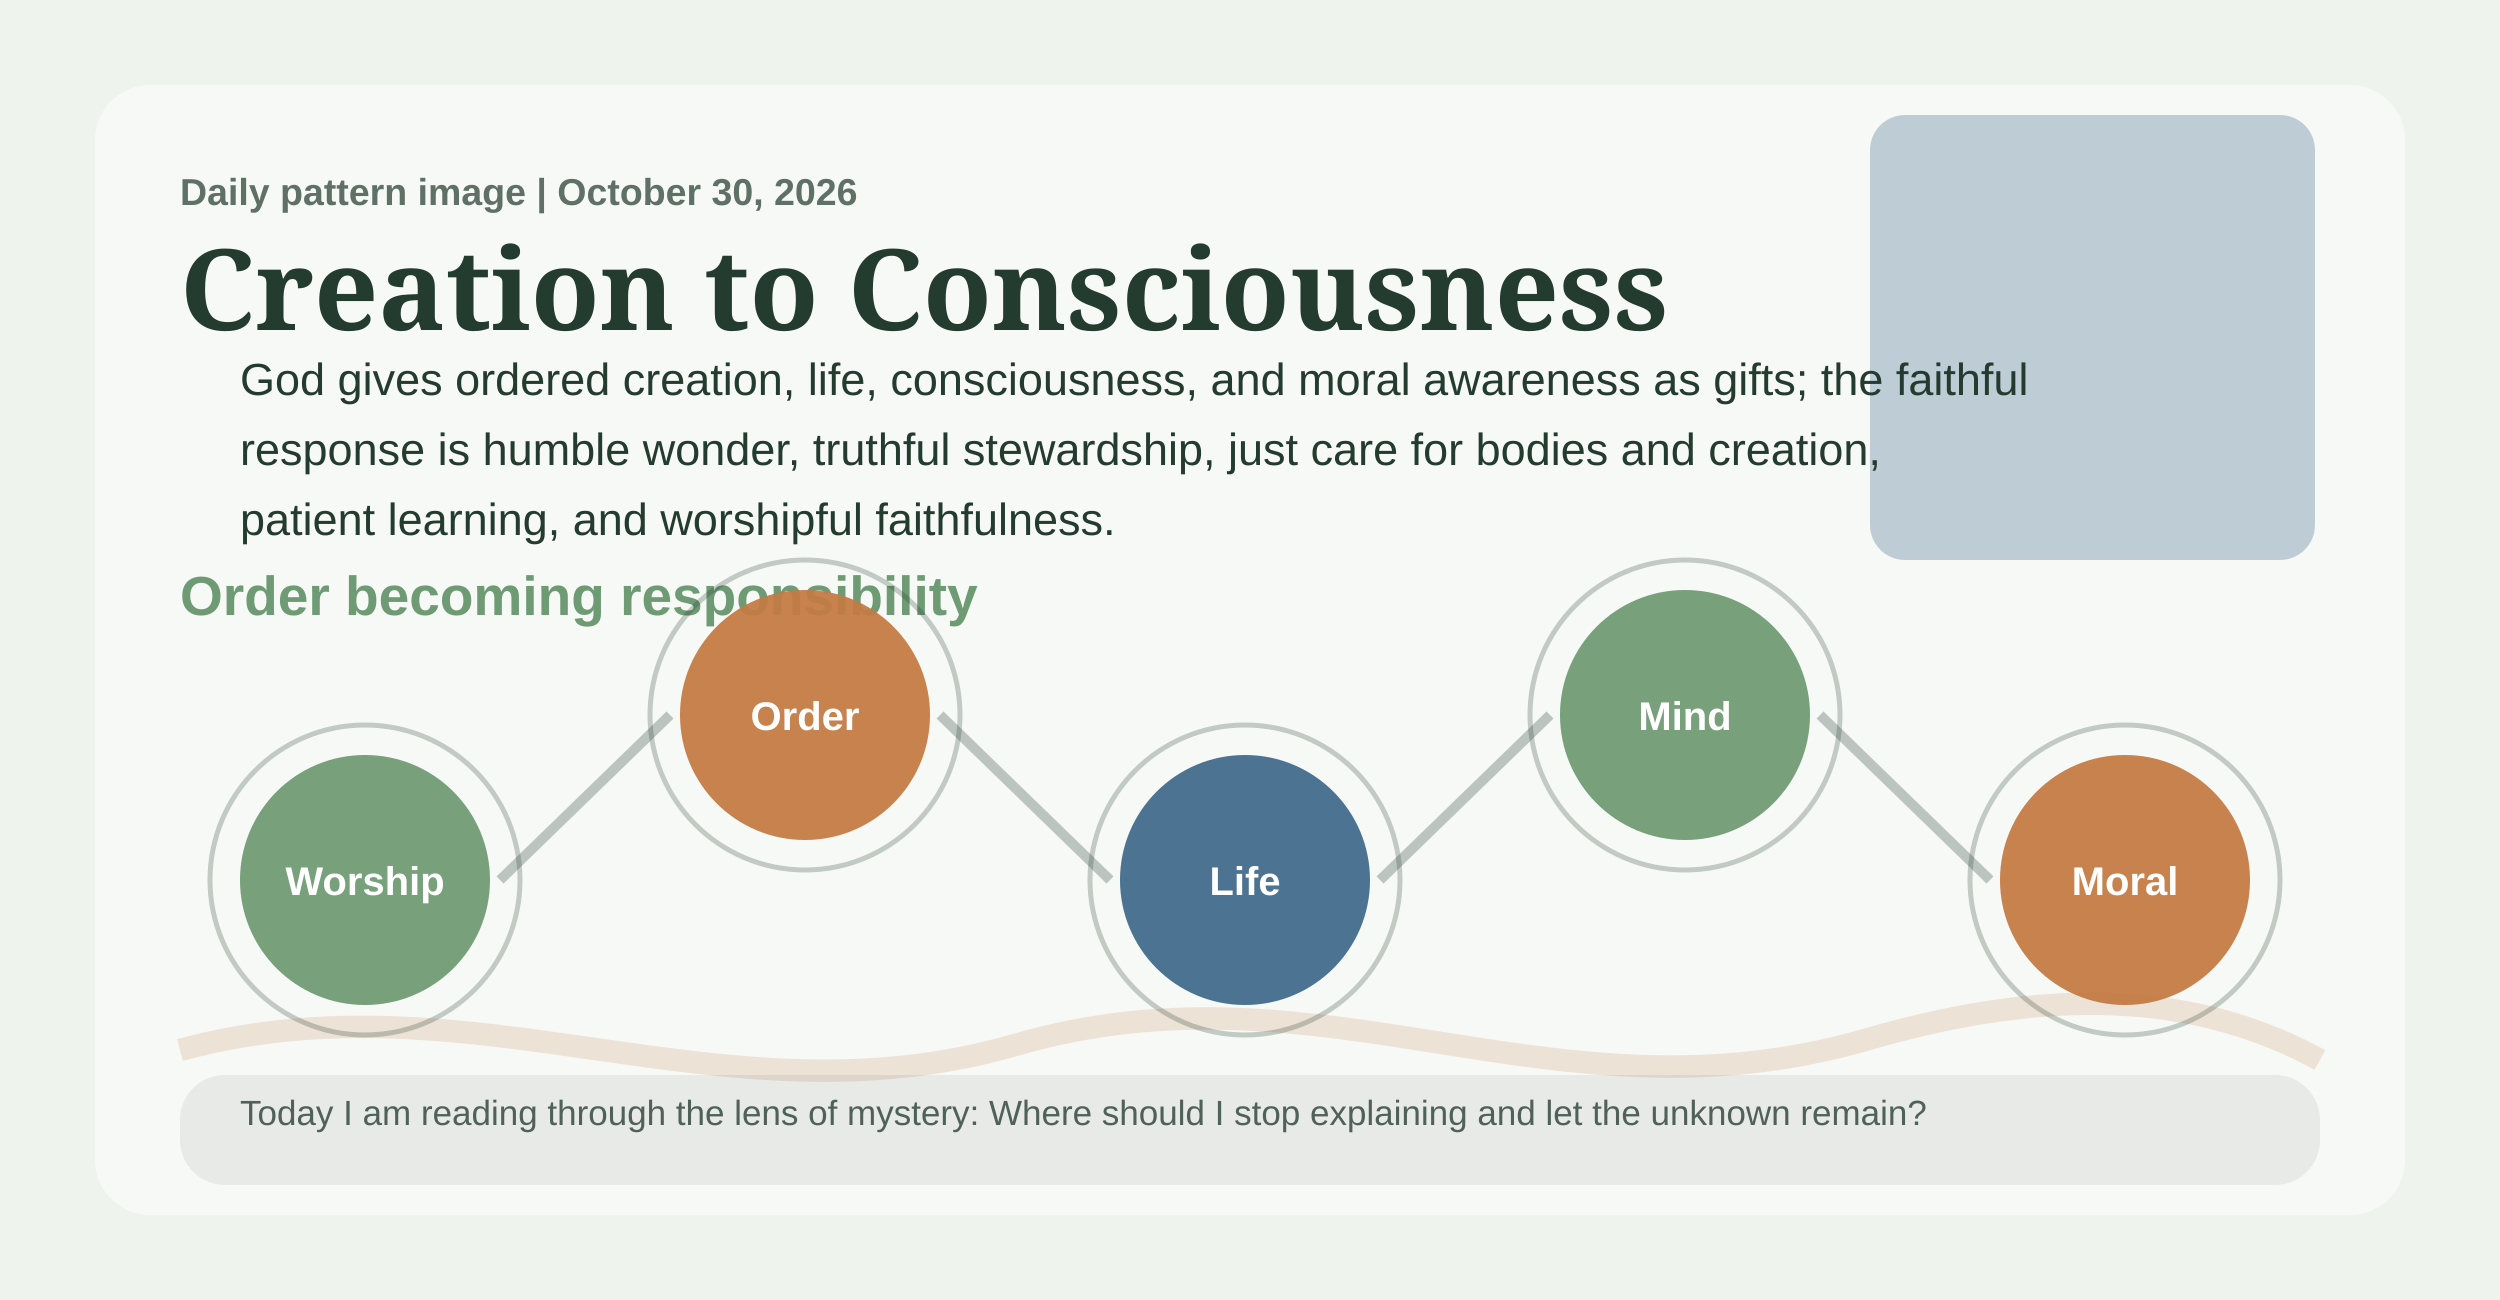
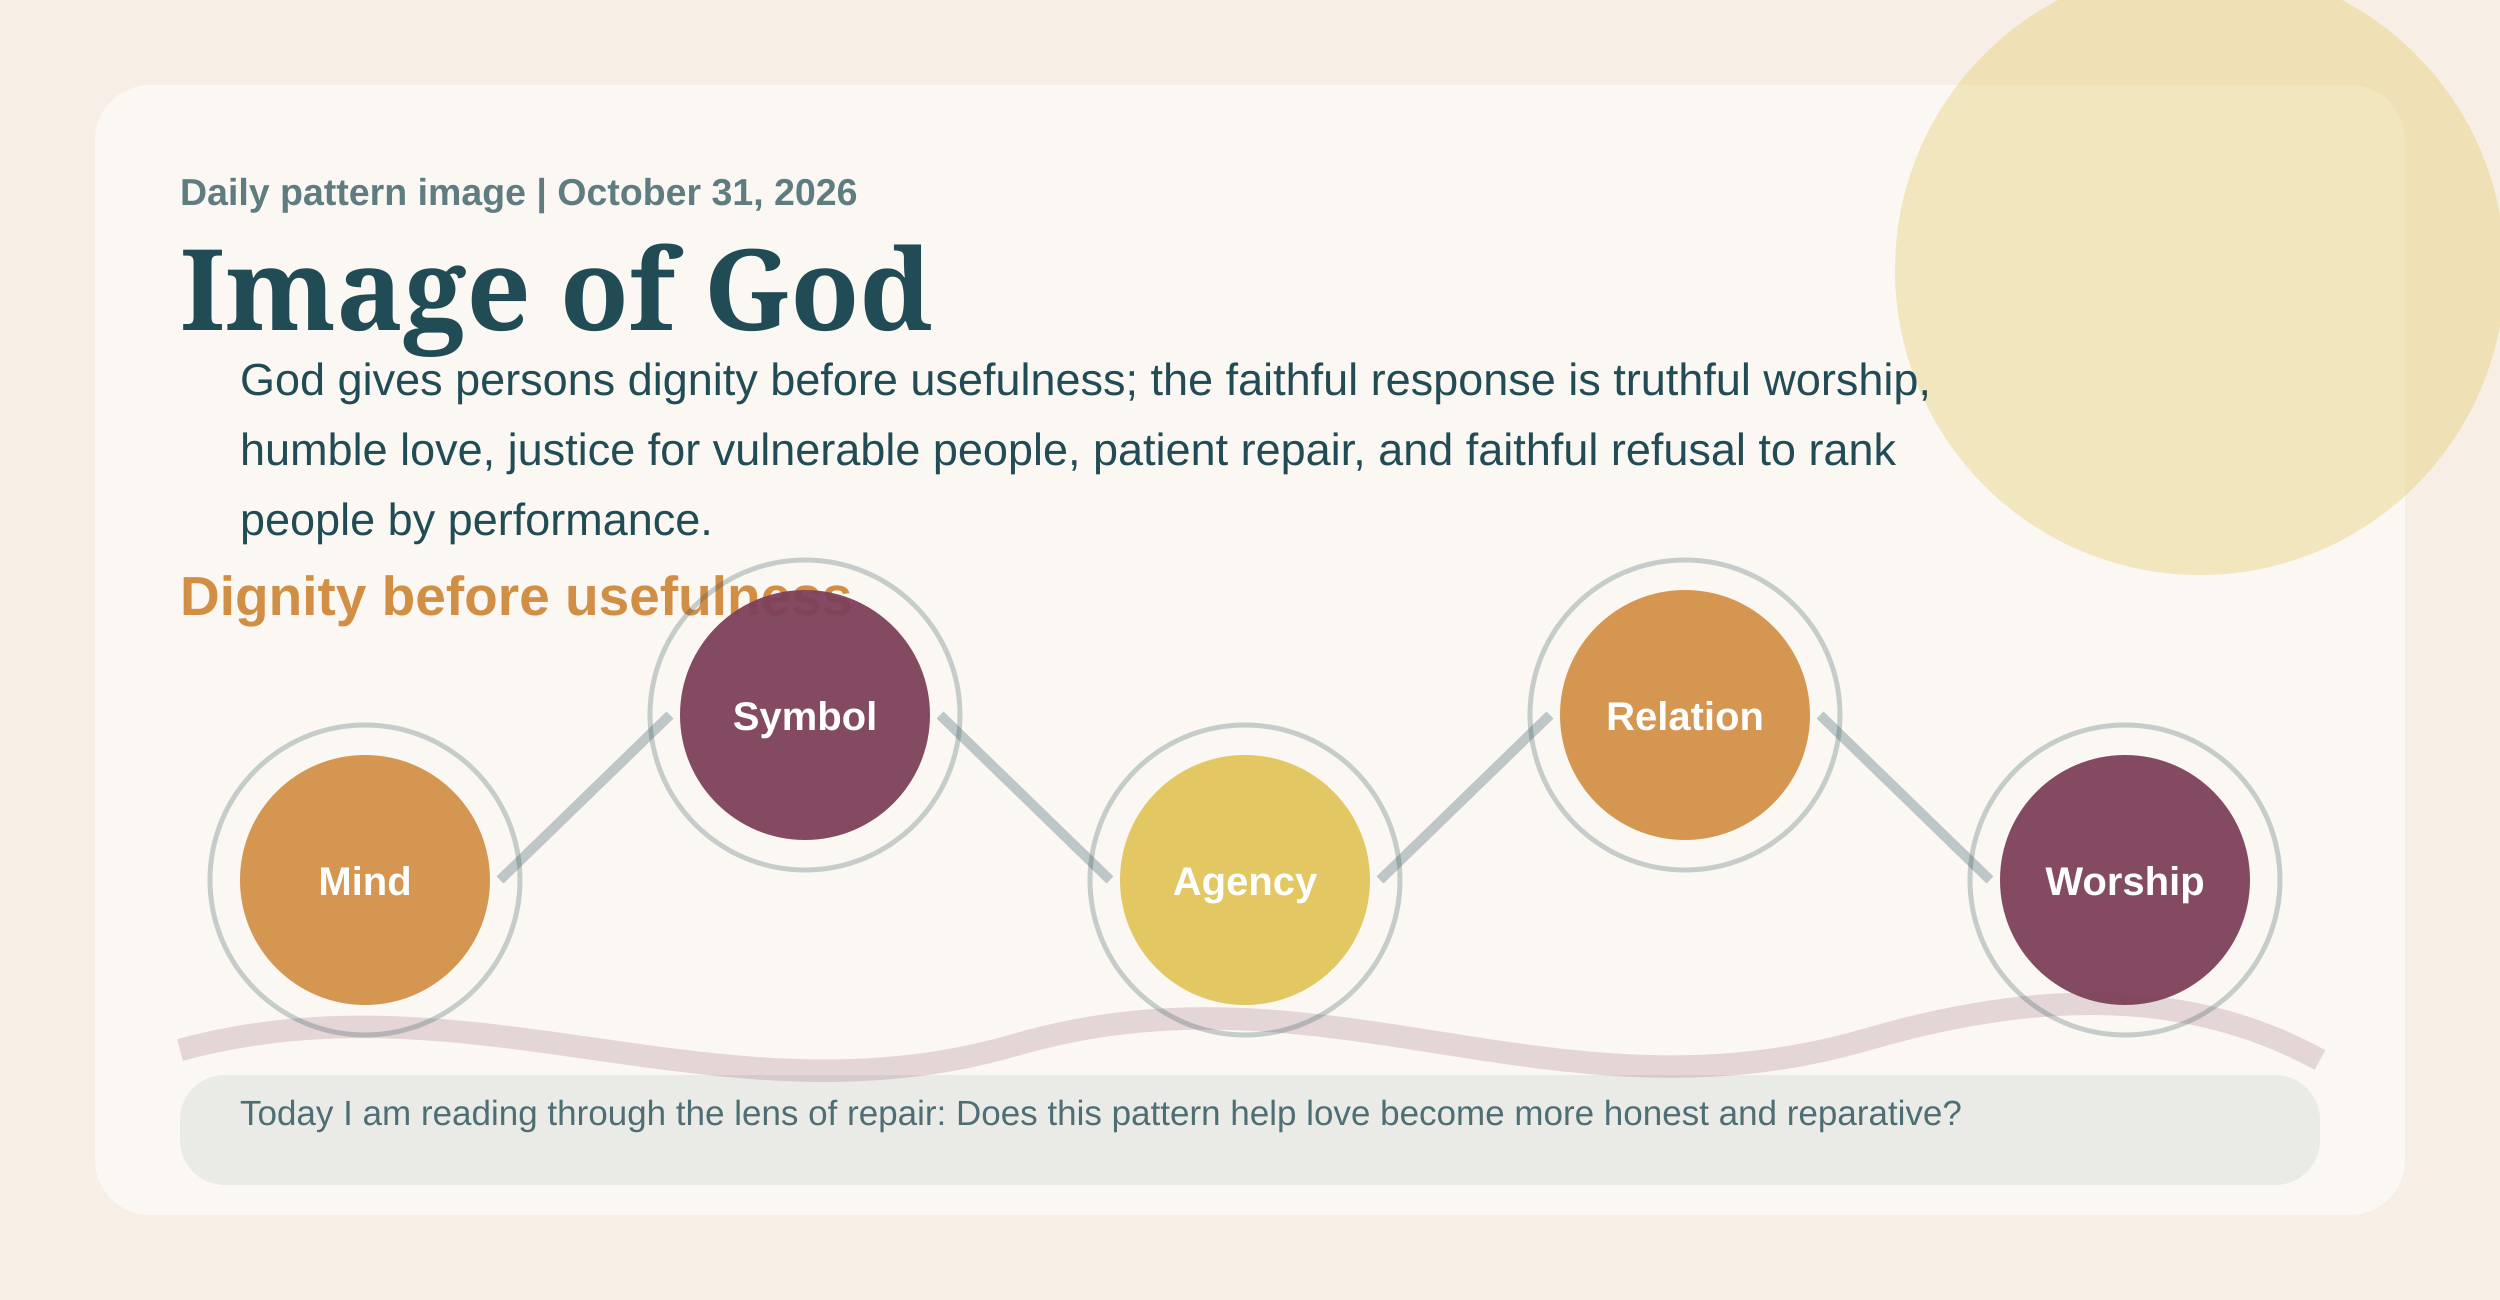
<svg xmlns="http://www.w3.org/2000/svg" width="1000" height="520" viewBox="0 0 1000 520" role="img" aria-labelledby="title desc">
  <style>
-     .eyebrow { font: 700 15px Arial, sans-serif; letter-spacing: 0; fill: #243b2f; opacity: 0.72; }
-     .title { font: 700 45px Georgia, serif; letter-spacing: 0; fill: #243b2f; }
-     .subtitle { font: 700 22px Arial, sans-serif; letter-spacing: 0; fill: #6e9a74; }
-     .body { font: 18px Arial, sans-serif; letter-spacing: 0; fill: #243b2f; }
-     .small { font: 14px Arial, sans-serif; letter-spacing: 0; fill: #243b2f; opacity: 0.78; }
+     .eyebrow { font: 700 15px Arial, sans-serif; letter-spacing: 0; fill: #224c55; opacity: 0.72; }
+     .title { font: 700 45px Georgia, serif; letter-spacing: 0; fill: #224c55; }
+     .subtitle { font: 700 22px Arial, sans-serif; letter-spacing: 0; fill: #d18f46; }
+     .body { font: 18px Arial, sans-serif; letter-spacing: 0; fill: #224c55; }
+     .small { font: 14px Arial, sans-serif; letter-spacing: 0; fill: #224c55; opacity: 0.78; }
    .node { font: 700 16px Arial, sans-serif; letter-spacing: 0; fill: #ffffff; }
  </style>
-   <rect width="1000" height="520" fill="#eef3ed" />
+   <rect width="1000" height="520" fill="#f7efe5" />
  <rect x="38" y="34" width="924" height="452" rx="22" fill="#ffffff" opacity="0.50" />
-   <rect x="748" y="46" width="178" height="178" rx="14" fill="#416a8b" opacity="0.31" />
-   <path d="M72 420 C190 388 288 452 406 418 C530 382 620 452 746 416 C828 392 884 400 928 424" fill="none" stroke="#c47a43" stroke-width="9" opacity="0.18" />
-   <text x="72" y="82" class="eyebrow">Daily pattern image | October 30, 2026</text>
-   <text x="72" y="132" class="title">Creation to Consciousness</text>
-   <text x="72" y="246" class="subtitle">Order becoming responsibility</text>
-   <text x="96" y="158" class="body">God gives ordered creation, life, consciousness, and moral awareness as gifts; the faithful</text>
-   <text x="96" y="186" class="body">response is humble wonder, truthful stewardship, just care for bodies and creation,</text>
-   <text x="96" y="214" class="body">patient learning, and worshipful faithfulness.</text>
-   <line x1="200" y1="352" x2="268" y2="286" stroke="#243b2f" stroke-width="4" opacity="0.28" />
-   <line x1="376" y1="286" x2="444" y2="352" stroke="#243b2f" stroke-width="4" opacity="0.28" />
-   <line x1="552" y1="352" x2="620" y2="286" stroke="#243b2f" stroke-width="4" opacity="0.28" />
-   <line x1="728" y1="286" x2="796" y2="352" stroke="#243b2f" stroke-width="4" opacity="0.28" />
-   <circle cx="146" cy="352" r="50" fill="#6e9a74" opacity="0.94" />
-   <circle cx="146" cy="352" r="62" fill="none" stroke="#243b2f" stroke-width="2" opacity="0.25" />
-   <text x="146" y="358" text-anchor="middle" class="node">Worship</text>
-   <circle cx="322" cy="286" r="50" fill="#c47a43" opacity="0.94" />
-   <circle cx="322" cy="286" r="62" fill="none" stroke="#243b2f" stroke-width="2" opacity="0.25" />
-   <text x="322" y="292" text-anchor="middle" class="node">Order</text>
-   <circle cx="498" cy="352" r="50" fill="#416a8b" opacity="0.94" />
-   <circle cx="498" cy="352" r="62" fill="none" stroke="#243b2f" stroke-width="2" opacity="0.25" />
-   <text x="498" y="358" text-anchor="middle" class="node">Life</text>
-   <circle cx="674" cy="286" r="50" fill="#6e9a74" opacity="0.94" />
-   <circle cx="674" cy="286" r="62" fill="none" stroke="#243b2f" stroke-width="2" opacity="0.25" />
-   <text x="674" y="292" text-anchor="middle" class="node">Mind</text>
-   <circle cx="850" cy="352" r="50" fill="#c47a43" opacity="0.94" />
-   <circle cx="850" cy="352" r="62" fill="none" stroke="#243b2f" stroke-width="2" opacity="0.25" />
-   <text x="850" y="358" text-anchor="middle" class="node">Moral</text>
-   <rect x="72" y="430" width="856" height="44" rx="18" fill="#243b2f" opacity="0.08" />
-   <text x="96" y="450" class="small">Today I am reading through the lens of mystery: Where should I stop explaining and let the unknown remain?</text>
+   <circle cx="880" cy="108" r="122" fill="#e0c35a" opacity="0.34" />
+   <path d="M72 420 C190 388 288 452 406 418 C530 382 620 452 746 416 C828 392 884 400 928 424" fill="none" stroke="#7c3f58" stroke-width="9" opacity="0.18" />
+   <text x="72" y="82" class="eyebrow">Daily pattern image | October 31, 2026</text>
+   <text x="72" y="132" class="title">Image of God</text>
+   <text x="72" y="246" class="subtitle">Dignity before usefulness</text>
+   <text x="96" y="158" class="body">God gives persons dignity before usefulness; the faithful response is truthful worship,</text>
+   <text x="96" y="186" class="body">humble love, justice for vulnerable people, patient repair, and faithful refusal to rank</text>
+   <text x="96" y="214" class="body">people by performance.</text>
+   <line x1="200" y1="352" x2="268" y2="286" stroke="#224c55" stroke-width="4" opacity="0.28" />
+   <line x1="376" y1="286" x2="444" y2="352" stroke="#224c55" stroke-width="4" opacity="0.28" />
+   <line x1="552" y1="352" x2="620" y2="286" stroke="#224c55" stroke-width="4" opacity="0.28" />
+   <line x1="728" y1="286" x2="796" y2="352" stroke="#224c55" stroke-width="4" opacity="0.28" />
+   <circle cx="146" cy="352" r="50" fill="#d18f46" opacity="0.94" />
+   <circle cx="146" cy="352" r="62" fill="none" stroke="#224c55" stroke-width="2" opacity="0.25" />
+   <text x="146" y="358" text-anchor="middle" class="node">Mind</text>
+   <circle cx="322" cy="286" r="50" fill="#7c3f58" opacity="0.94" />
+   <circle cx="322" cy="286" r="62" fill="none" stroke="#224c55" stroke-width="2" opacity="0.25" />
+   <text x="322" y="292" text-anchor="middle" class="node">Symbol</text>
+   <circle cx="498" cy="352" r="50" fill="#e0c35a" opacity="0.94" />
+   <circle cx="498" cy="352" r="62" fill="none" stroke="#224c55" stroke-width="2" opacity="0.25" />
+   <text x="498" y="358" text-anchor="middle" class="node">Agency</text>
+   <circle cx="674" cy="286" r="50" fill="#d18f46" opacity="0.94" />
+   <circle cx="674" cy="286" r="62" fill="none" stroke="#224c55" stroke-width="2" opacity="0.25" />
+   <text x="674" y="292" text-anchor="middle" class="node">Relation</text>
+   <circle cx="850" cy="352" r="50" fill="#7c3f58" opacity="0.94" />
+   <circle cx="850" cy="352" r="62" fill="none" stroke="#224c55" stroke-width="2" opacity="0.25" />
+   <text x="850" y="358" text-anchor="middle" class="node">Worship</text>
+   <rect x="72" y="430" width="856" height="44" rx="18" fill="#224c55" opacity="0.08" />
+   <text x="96" y="450" class="small">Today I am reading through the lens of repair: Does this pattern help love become more honest and reparative?</text>
</svg>
